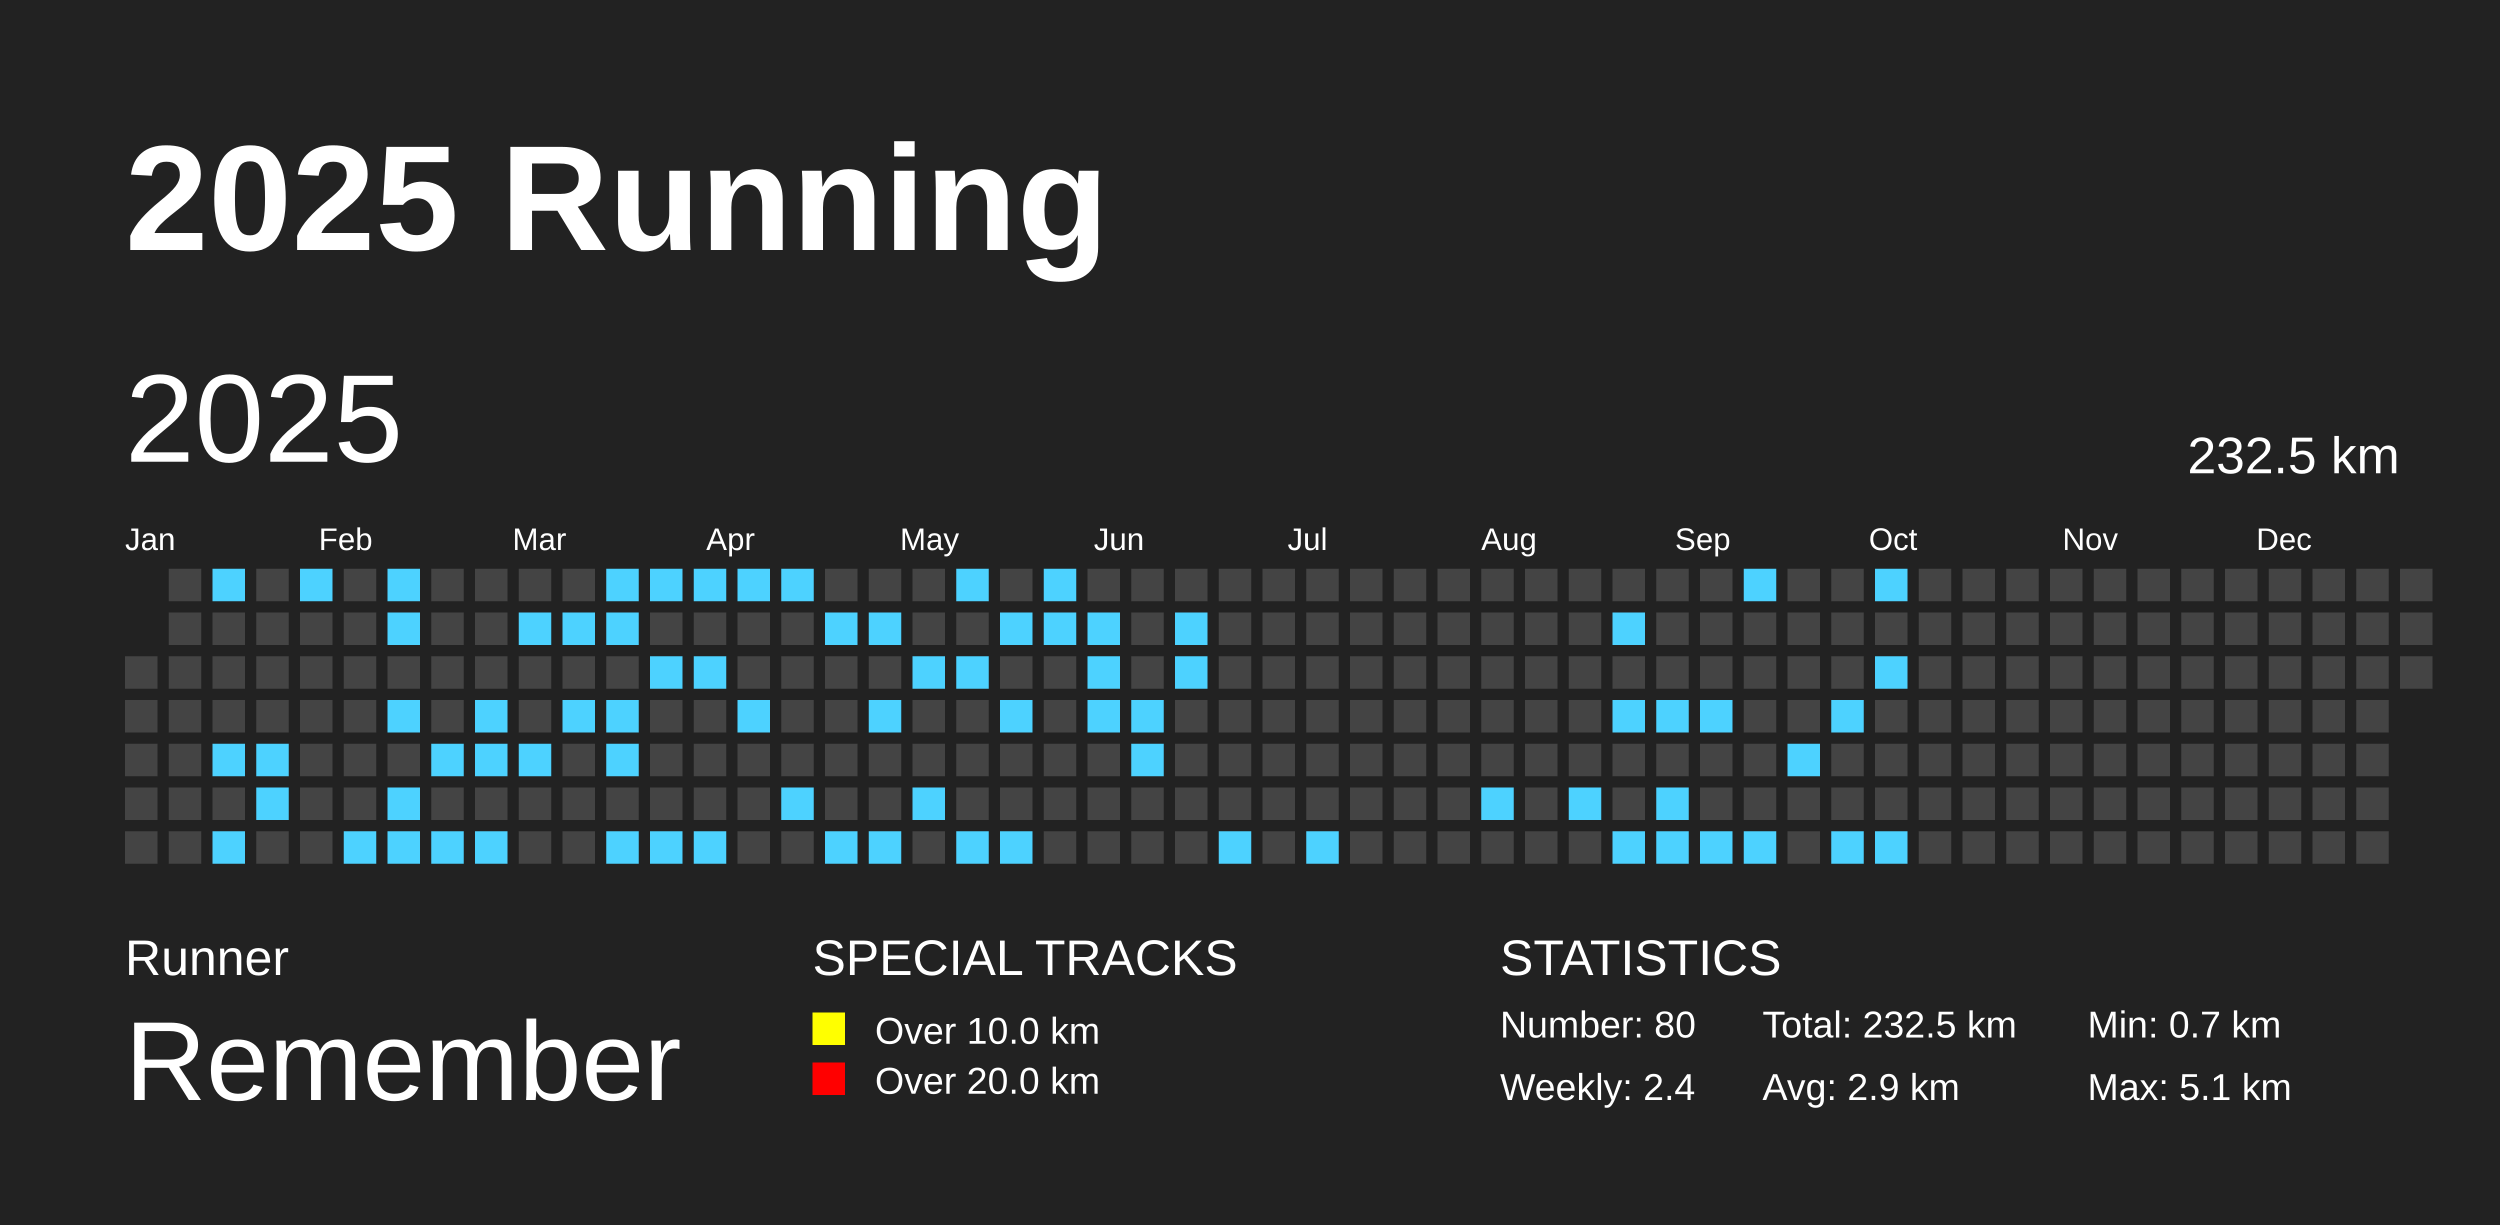
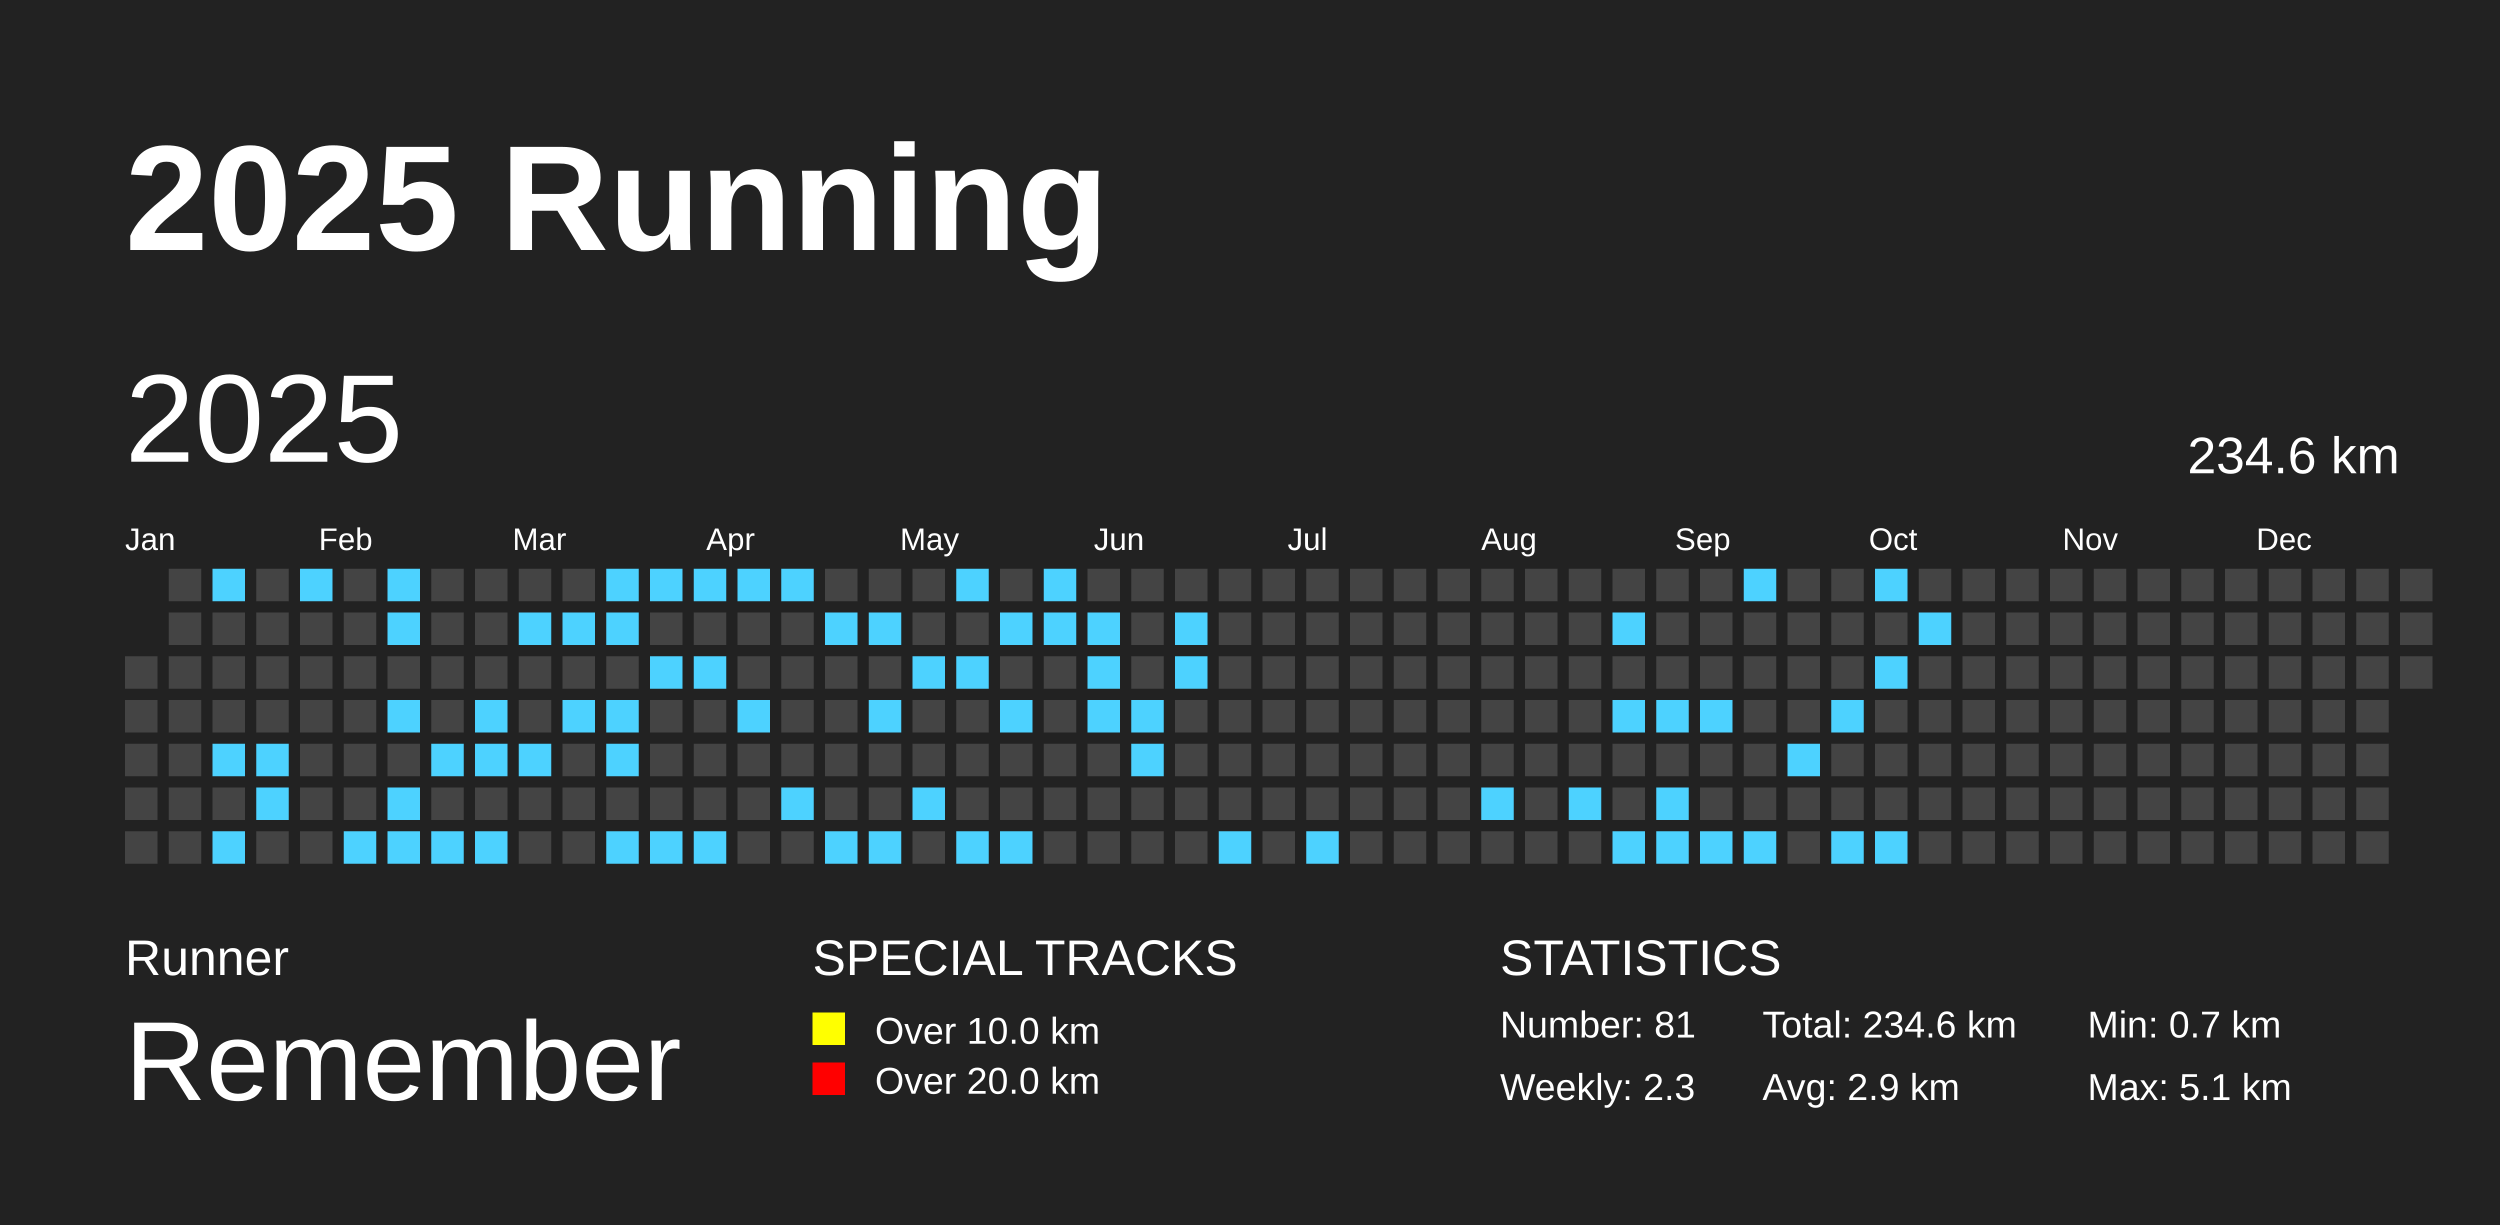
<svg xmlns="http://www.w3.org/2000/svg" baseProfile="full" height="98mm" version="1.1" viewBox="0,0,200,98" width="200mm">
  <defs />
  <rect fill="#222222" height="98" width="200" x="0" y="0" />
  <text fill="#FFFFFF" style="font-size:12px; font-family:Arial; font-weight:bold;" x="10" y="20">2025 Running</text>
  <text fill="#FFFFFF" style="font-size:4px; font-family:Arial" x="10" y="78">Runner</text>
  <text fill="#FFFFFF" style="font-size:9px; font-family:Arial" x="10" y="88">Remember</text>
  <text fill="#FFFFFF" style="font-size:4px; font-family:Arial" x="65" y="78">SPECIAL TRACKS</text>
  <rect fill="yellow" height="2.6" width="2.6" x="65" y="81" />
  <text fill="#FFFFFF" style="font-size:3px; font-family:Arial" x="70" y="83.5">Over 10.0 km</text>
  <rect fill="red" height="2.6" width="2.6" x="65" y="85" />
  <text fill="#FFFFFF" style="font-size:3px; font-family:Arial" x="70" y="87.5">Over 20.0 km</text>
  <text fill="#FFFFFF" style="font-size:4px; font-family:Arial" x="120" y="78">STATISTICS</text>
-   <text fill="#FFFFFF" style="font-size:3px; font-family:Arial" x="120" y="83">Number: 80</text>
-   <text fill="#FFFFFF" style="font-size:3px; font-family:Arial" x="120" y="88">Weekly: 2.4</text>
-   <text fill="#FFFFFF" style="font-size:3px; font-family:Arial" x="141" y="83">Total: 232.5 km</text>
+   <text fill="#FFFFFF" style="font-size:3px; font-family:Arial" x="120" y="83">Number: 81</text>
+   <text fill="#FFFFFF" style="font-size:3px; font-family:Arial" x="120" y="88">Weekly: 2.3</text>
+   <text fill="#FFFFFF" style="font-size:3px; font-family:Arial" x="141" y="83">Total: 234.6 km</text>
  <text fill="#FFFFFF" style="font-size:3px; font-family:Arial" x="141" y="88">Avg: 2.9 km</text>
  <text fill="#FFFFFF" style="font-size:3px; font-family:Arial" x="167" y="83">Min: 0.7 km</text>
  <text fill="#FFFFFF" style="font-size:3px; font-family:Arial" x="167" y="88">Max: 5.1 km</text>
  <text dominant-baseline="hanging" fill="#FFFFFF" style="font-size:10.0px; font-family:Arial;" x="10" y="30">2025</text>
-   <text dominant-baseline="hanging" fill="#FFFFFF" style="font-size:4.125px; font-family:Arial;" x="175" y="35">232.5 km</text>
+   <text dominant-baseline="hanging" fill="#FFFFFF" style="font-size:4.125px; font-family:Arial;" x="175" y="35">234.6 km</text>
  <text fill="#FFFFFF" style="font-size:2.5px; font-family:Arial" x="10.0" y="44">Jan</text>
  <text fill="#FFFFFF" style="font-size:2.5px; font-family:Arial" x="25.5" y="44">Feb</text>
  <text fill="#FFFFFF" style="font-size:2.5px; font-family:Arial" x="41.0" y="44">Mar</text>
  <text fill="#FFFFFF" style="font-size:2.5px; font-family:Arial" x="56.5" y="44">Apr</text>
  <text fill="#FFFFFF" style="font-size:2.5px; font-family:Arial" x="72.0" y="44">May</text>
  <text fill="#FFFFFF" style="font-size:2.5px; font-family:Arial" x="87.5" y="44">Jun</text>
  <text fill="#FFFFFF" style="font-size:2.5px; font-family:Arial" x="103.0" y="44">Jul</text>
  <text fill="#FFFFFF" style="font-size:2.5px; font-family:Arial" x="118.5" y="44">Aug</text>
  <text fill="#FFFFFF" style="font-size:2.5px; font-family:Arial" x="134.0" y="44">Sep</text>
  <text fill="#FFFFFF" style="font-size:2.5px; font-family:Arial" x="149.5" y="44">Oct</text>
  <text fill="#FFFFFF" style="font-size:2.5px; font-family:Arial" x="165.0" y="44">Nov</text>
  <text fill="#FFFFFF" style="font-size:2.5px; font-family:Arial" x="180.5" y="44">Dec</text>
  <rect fill="#444444" height="2.6" width="2.6" x="10.0" y="52.5" />
  <rect fill="#444444" height="2.6" width="2.6" x="10.0" y="56.0" />
  <rect fill="#444444" height="2.6" width="2.6" x="10.0" y="59.5" />
  <rect fill="#444444" height="2.6" width="2.6" x="10.0" y="63.0" />
  <rect fill="#444444" height="2.6" width="2.6" x="10.0" y="66.5" />
  <rect fill="#444444" height="2.6" width="2.6" x="13.5" y="45.5" />
  <rect fill="#444444" height="2.6" width="2.6" x="13.5" y="49.0" />
  <rect fill="#444444" height="2.6" width="2.6" x="13.5" y="52.5" />
  <rect fill="#444444" height="2.6" width="2.6" x="13.5" y="56.0" />
  <rect fill="#444444" height="2.6" width="2.6" x="13.5" y="59.5" />
  <rect fill="#444444" height="2.6" width="2.6" x="13.5" y="63.0" />
  <rect fill="#444444" height="2.6" width="2.6" x="13.5" y="66.5" />
  <rect fill="#4DD2FF" height="2.6" width="2.6" x="17.0" y="45.5" />
  <rect fill="#444444" height="2.6" width="2.6" x="17.0" y="49.0" />
  <rect fill="#444444" height="2.6" width="2.6" x="17.0" y="52.5" />
  <rect fill="#444444" height="2.6" width="2.6" x="17.0" y="56.0" />
  <rect fill="#4DD2FF" height="2.6" width="2.6" x="17.0" y="59.5" />
  <rect fill="#444444" height="2.6" width="2.6" x="17.0" y="63.0" />
  <rect fill="#4DD2FF" height="2.6" width="2.6" x="17.0" y="66.5" />
  <rect fill="#444444" height="2.6" width="2.6" x="20.5" y="45.5" />
  <rect fill="#444444" height="2.6" width="2.6" x="20.5" y="49.0" />
  <rect fill="#444444" height="2.6" width="2.6" x="20.5" y="52.5" />
  <rect fill="#444444" height="2.6" width="2.6" x="20.5" y="56.0" />
  <rect fill="#4DD2FF" height="2.6" width="2.6" x="20.5" y="59.5" />
  <rect fill="#4DD2FF" height="2.6" width="2.6" x="20.5" y="63.0" />
  <rect fill="#444444" height="2.6" width="2.6" x="20.5" y="66.5" />
  <rect fill="#4DD2FF" height="2.6" width="2.6" x="24.0" y="45.5" />
  <rect fill="#444444" height="2.6" width="2.6" x="24.0" y="49.0" />
  <rect fill="#444444" height="2.6" width="2.6" x="24.0" y="52.5" />
  <rect fill="#444444" height="2.6" width="2.6" x="24.0" y="56.0" />
  <rect fill="#444444" height="2.6" width="2.6" x="24.0" y="59.5" />
  <rect fill="#444444" height="2.6" width="2.6" x="24.0" y="63.0" />
  <rect fill="#444444" height="2.6" width="2.6" x="24.0" y="66.5" />
  <rect fill="#444444" height="2.6" width="2.6" x="27.5" y="45.5" />
  <rect fill="#444444" height="2.6" width="2.6" x="27.5" y="49.0" />
  <rect fill="#444444" height="2.6" width="2.6" x="27.5" y="52.5" />
  <rect fill="#444444" height="2.6" width="2.6" x="27.5" y="56.0" />
  <rect fill="#444444" height="2.6" width="2.6" x="27.5" y="59.5" />
  <rect fill="#444444" height="2.6" width="2.6" x="27.5" y="63.0" />
  <rect fill="#4DD2FF" height="2.6" width="2.6" x="27.5" y="66.5" />
  <rect fill="#4DD2FF" height="2.6" width="2.6" x="31.0" y="45.5" />
  <rect fill="#4DD2FF" height="2.6" width="2.6" x="31.0" y="49.0" />
  <rect fill="#444444" height="2.6" width="2.6" x="31.0" y="52.5" />
  <rect fill="#4DD2FF" height="2.6" width="2.6" x="31.0" y="56.0" />
  <rect fill="#444444" height="2.6" width="2.6" x="31.0" y="59.5" />
  <rect fill="#4DD2FF" height="2.6" width="2.6" x="31.0" y="63.0" />
  <rect fill="#4DD2FF" height="2.6" width="2.6" x="31.0" y="66.5" />
  <rect fill="#444444" height="2.6" width="2.6" x="34.5" y="45.5" />
  <rect fill="#444444" height="2.6" width="2.6" x="34.5" y="49.0" />
  <rect fill="#444444" height="2.6" width="2.6" x="34.5" y="52.5" />
  <rect fill="#444444" height="2.6" width="2.6" x="34.5" y="56.0" />
  <rect fill="#4DD2FF" height="2.6" width="2.6" x="34.5" y="59.5" />
  <rect fill="#444444" height="2.6" width="2.6" x="34.5" y="63.0" />
  <rect fill="#4DD2FF" height="2.6" width="2.6" x="34.5" y="66.5" />
  <rect fill="#444444" height="2.6" width="2.6" x="38.0" y="45.5" />
  <rect fill="#444444" height="2.6" width="2.6" x="38.0" y="49.0" />
  <rect fill="#444444" height="2.6" width="2.6" x="38.0" y="52.5" />
  <rect fill="#4DD2FF" height="2.6" width="2.6" x="38.0" y="56.0" />
  <rect fill="#4DD2FF" height="2.6" width="2.6" x="38.0" y="59.5" />
  <rect fill="#444444" height="2.6" width="2.6" x="38.0" y="63.0" />
  <rect fill="#4DD2FF" height="2.6" width="2.6" x="38.0" y="66.5" />
  <rect fill="#444444" height="2.6" width="2.6" x="41.5" y="45.5" />
  <rect fill="#4DD2FF" height="2.6" width="2.6" x="41.5" y="49.0" />
  <rect fill="#444444" height="2.6" width="2.6" x="41.5" y="52.5" />
  <rect fill="#444444" height="2.6" width="2.6" x="41.5" y="56.0" />
  <rect fill="#4DD2FF" height="2.6" width="2.6" x="41.5" y="59.5" />
  <rect fill="#444444" height="2.6" width="2.6" x="41.5" y="63.0" />
  <rect fill="#444444" height="2.6" width="2.6" x="41.5" y="66.5" />
  <rect fill="#444444" height="2.6" width="2.6" x="45.0" y="45.5" />
  <rect fill="#4DD2FF" height="2.6" width="2.6" x="45.0" y="49.0" />
  <rect fill="#444444" height="2.6" width="2.6" x="45.0" y="52.5" />
  <rect fill="#4DD2FF" height="2.6" width="2.6" x="45.0" y="56.0" />
  <rect fill="#444444" height="2.6" width="2.6" x="45.0" y="59.5" />
  <rect fill="#444444" height="2.6" width="2.6" x="45.0" y="63.0" />
  <rect fill="#444444" height="2.6" width="2.6" x="45.0" y="66.5" />
  <rect fill="#4DD2FF" height="2.6" width="2.6" x="48.5" y="45.5" />
  <rect fill="#4DD2FF" height="2.6" width="2.6" x="48.5" y="49.0" />
  <rect fill="#444444" height="2.6" width="2.6" x="48.5" y="52.5" />
  <rect fill="#4DD2FF" height="2.6" width="2.6" x="48.5" y="56.0" />
  <rect fill="#4DD2FF" height="2.6" width="2.6" x="48.5" y="59.5" />
  <rect fill="#444444" height="2.6" width="2.6" x="48.5" y="63.0" />
  <rect fill="#4DD2FF" height="2.6" width="2.6" x="48.5" y="66.5" />
  <rect fill="#4DD2FF" height="2.6" width="2.6" x="52.0" y="45.5" />
  <rect fill="#444444" height="2.6" width="2.6" x="52.0" y="49.0" />
  <rect fill="#4DD2FF" height="2.6" width="2.6" x="52.0" y="52.5" />
  <rect fill="#444444" height="2.6" width="2.6" x="52.0" y="56.0" />
  <rect fill="#444444" height="2.6" width="2.6" x="52.0" y="59.5" />
  <rect fill="#444444" height="2.6" width="2.6" x="52.0" y="63.0" />
  <rect fill="#4DD2FF" height="2.6" width="2.6" x="52.0" y="66.5" />
  <rect fill="#4DD2FF" height="2.6" width="2.6" x="55.5" y="45.5" />
  <rect fill="#444444" height="2.6" width="2.6" x="55.5" y="49.0" />
  <rect fill="#4DD2FF" height="2.6" width="2.6" x="55.5" y="52.5" />
  <rect fill="#444444" height="2.6" width="2.6" x="55.5" y="56.0" />
  <rect fill="#444444" height="2.6" width="2.6" x="55.5" y="59.5" />
  <rect fill="#444444" height="2.6" width="2.6" x="55.5" y="63.0" />
  <rect fill="#4DD2FF" height="2.6" width="2.6" x="55.5" y="66.5" />
  <rect fill="#4DD2FF" height="2.6" width="2.6" x="59.0" y="45.5" />
  <rect fill="#444444" height="2.6" width="2.6" x="59.0" y="49.0" />
  <rect fill="#444444" height="2.6" width="2.6" x="59.0" y="52.5" />
  <rect fill="#4DD2FF" height="2.6" width="2.6" x="59.0" y="56.0" />
  <rect fill="#444444" height="2.6" width="2.6" x="59.0" y="59.5" />
  <rect fill="#444444" height="2.6" width="2.6" x="59.0" y="63.0" />
  <rect fill="#444444" height="2.6" width="2.6" x="59.0" y="66.5" />
  <rect fill="#4DD2FF" height="2.6" width="2.6" x="62.5" y="45.5" />
  <rect fill="#444444" height="2.6" width="2.6" x="62.5" y="49.0" />
  <rect fill="#444444" height="2.6" width="2.6" x="62.5" y="52.5" />
  <rect fill="#444444" height="2.6" width="2.6" x="62.5" y="56.0" />
  <rect fill="#444444" height="2.6" width="2.6" x="62.5" y="59.5" />
  <rect fill="#4DD2FF" height="2.6" width="2.6" x="62.5" y="63.0" />
  <rect fill="#444444" height="2.6" width="2.6" x="62.5" y="66.5" />
  <rect fill="#444444" height="2.6" width="2.6" x="66.0" y="45.5" />
  <rect fill="#4DD2FF" height="2.6" width="2.6" x="66.0" y="49.0" />
  <rect fill="#444444" height="2.6" width="2.6" x="66.0" y="52.5" />
  <rect fill="#444444" height="2.6" width="2.6" x="66.0" y="56.0" />
  <rect fill="#444444" height="2.6" width="2.6" x="66.0" y="59.5" />
  <rect fill="#444444" height="2.6" width="2.6" x="66.0" y="63.0" />
  <rect fill="#4DD2FF" height="2.6" width="2.6" x="66.0" y="66.5" />
  <rect fill="#444444" height="2.6" width="2.6" x="69.5" y="45.5" />
  <rect fill="#4DD2FF" height="2.6" width="2.6" x="69.5" y="49.0" />
  <rect fill="#444444" height="2.6" width="2.6" x="69.5" y="52.5" />
  <rect fill="#4DD2FF" height="2.6" width="2.6" x="69.5" y="56.0" />
  <rect fill="#444444" height="2.6" width="2.6" x="69.5" y="59.5" />
  <rect fill="#444444" height="2.6" width="2.6" x="69.5" y="63.0" />
  <rect fill="#4DD2FF" height="2.6" width="2.6" x="69.5" y="66.5" />
  <rect fill="#444444" height="2.6" width="2.6" x="73.0" y="45.5" />
  <rect fill="#444444" height="2.6" width="2.6" x="73.0" y="49.0" />
  <rect fill="#4DD2FF" height="2.6" width="2.6" x="73.0" y="52.5" />
  <rect fill="#444444" height="2.6" width="2.6" x="73.0" y="56.0" />
  <rect fill="#444444" height="2.6" width="2.6" x="73.0" y="59.5" />
  <rect fill="#4DD2FF" height="2.6" width="2.6" x="73.0" y="63.0" />
  <rect fill="#444444" height="2.6" width="2.6" x="73.0" y="66.5" />
  <rect fill="#4DD2FF" height="2.6" width="2.6" x="76.5" y="45.5" />
  <rect fill="#444444" height="2.6" width="2.6" x="76.5" y="49.0" />
  <rect fill="#4DD2FF" height="2.6" width="2.6" x="76.5" y="52.5" />
  <rect fill="#444444" height="2.6" width="2.6" x="76.5" y="56.0" />
  <rect fill="#444444" height="2.6" width="2.6" x="76.5" y="59.5" />
  <rect fill="#444444" height="2.6" width="2.6" x="76.5" y="63.0" />
  <rect fill="#4DD2FF" height="2.6" width="2.6" x="76.5" y="66.5" />
  <rect fill="#444444" height="2.6" width="2.6" x="80.0" y="45.5" />
  <rect fill="#4DD2FF" height="2.6" width="2.6" x="80.0" y="49.0" />
  <rect fill="#444444" height="2.6" width="2.6" x="80.0" y="52.5" />
  <rect fill="#4DD2FF" height="2.6" width="2.6" x="80.0" y="56.0" />
  <rect fill="#444444" height="2.6" width="2.6" x="80.0" y="59.5" />
  <rect fill="#444444" height="2.6" width="2.6" x="80.0" y="63.0" />
  <rect fill="#4DD2FF" height="2.6" width="2.6" x="80.0" y="66.5" />
  <rect fill="#4DD2FF" height="2.6" width="2.6" x="83.5" y="45.5" />
  <rect fill="#4DD2FF" height="2.6" width="2.6" x="83.5" y="49.0" />
  <rect fill="#444444" height="2.6" width="2.6" x="83.5" y="52.5" />
  <rect fill="#444444" height="2.6" width="2.6" x="83.5" y="56.0" />
  <rect fill="#444444" height="2.6" width="2.6" x="83.5" y="59.5" />
  <rect fill="#444444" height="2.6" width="2.6" x="83.5" y="63.0" />
  <rect fill="#444444" height="2.6" width="2.6" x="83.5" y="66.5" />
  <rect fill="#444444" height="2.6" width="2.6" x="87.0" y="45.5" />
  <rect fill="#4DD2FF" height="2.6" width="2.6" x="87.0" y="49.0" />
  <rect fill="#4DD2FF" height="2.6" width="2.6" x="87.0" y="52.5" />
  <rect fill="#4DD2FF" height="2.6" width="2.6" x="87.0" y="56.0" />
  <rect fill="#444444" height="2.6" width="2.6" x="87.0" y="59.5" />
  <rect fill="#444444" height="2.6" width="2.6" x="87.0" y="63.0" />
  <rect fill="#444444" height="2.6" width="2.6" x="87.0" y="66.5" />
  <rect fill="#444444" height="2.6" width="2.6" x="90.5" y="45.5" />
  <rect fill="#444444" height="2.6" width="2.6" x="90.5" y="49.0" />
  <rect fill="#444444" height="2.6" width="2.6" x="90.5" y="52.5" />
  <rect fill="#4DD2FF" height="2.6" width="2.6" x="90.5" y="56.0" />
  <rect fill="#4DD2FF" height="2.6" width="2.6" x="90.5" y="59.5" />
  <rect fill="#444444" height="2.6" width="2.6" x="90.5" y="63.0" />
  <rect fill="#444444" height="2.6" width="2.6" x="90.5" y="66.5" />
  <rect fill="#444444" height="2.6" width="2.6" x="94.0" y="45.5" />
  <rect fill="#4DD2FF" height="2.6" width="2.6" x="94.0" y="49.0" />
  <rect fill="#4DD2FF" height="2.6" width="2.6" x="94.0" y="52.5" />
  <rect fill="#444444" height="2.6" width="2.6" x="94.0" y="56.0" />
  <rect fill="#444444" height="2.6" width="2.6" x="94.0" y="59.5" />
  <rect fill="#444444" height="2.6" width="2.6" x="94.0" y="63.0" />
  <rect fill="#444444" height="2.6" width="2.6" x="94.0" y="66.5" />
  <rect fill="#444444" height="2.6" width="2.6" x="97.5" y="45.5" />
  <rect fill="#444444" height="2.6" width="2.6" x="97.5" y="49.0" />
  <rect fill="#444444" height="2.6" width="2.6" x="97.5" y="52.5" />
  <rect fill="#444444" height="2.6" width="2.6" x="97.5" y="56.0" />
  <rect fill="#444444" height="2.6" width="2.6" x="97.5" y="59.5" />
  <rect fill="#444444" height="2.6" width="2.6" x="97.5" y="63.0" />
  <rect fill="#4DD2FF" height="2.6" width="2.6" x="97.5" y="66.5" />
  <rect fill="#444444" height="2.6" width="2.6" x="101.0" y="45.5" />
  <rect fill="#444444" height="2.6" width="2.6" x="101.0" y="49.0" />
  <rect fill="#444444" height="2.6" width="2.6" x="101.0" y="52.5" />
  <rect fill="#444444" height="2.6" width="2.6" x="101.0" y="56.0" />
  <rect fill="#444444" height="2.6" width="2.6" x="101.0" y="59.5" />
  <rect fill="#444444" height="2.6" width="2.6" x="101.0" y="63.0" />
  <rect fill="#444444" height="2.6" width="2.6" x="101.0" y="66.5" />
  <rect fill="#444444" height="2.6" width="2.6" x="104.5" y="45.5" />
  <rect fill="#444444" height="2.6" width="2.6" x="104.5" y="49.0" />
  <rect fill="#444444" height="2.6" width="2.6" x="104.5" y="52.5" />
  <rect fill="#444444" height="2.6" width="2.6" x="104.5" y="56.0" />
  <rect fill="#444444" height="2.6" width="2.6" x="104.5" y="59.5" />
  <rect fill="#444444" height="2.6" width="2.6" x="104.5" y="63.0" />
  <rect fill="#4DD2FF" height="2.6" width="2.6" x="104.5" y="66.5" />
  <rect fill="#444444" height="2.6" width="2.6" x="108.0" y="45.5" />
  <rect fill="#444444" height="2.6" width="2.6" x="108.0" y="49.0" />
  <rect fill="#444444" height="2.6" width="2.6" x="108.0" y="52.5" />
  <rect fill="#444444" height="2.6" width="2.6" x="108.0" y="56.0" />
  <rect fill="#444444" height="2.6" width="2.6" x="108.0" y="59.5" />
  <rect fill="#444444" height="2.6" width="2.6" x="108.0" y="63.0" />
  <rect fill="#444444" height="2.6" width="2.6" x="108.0" y="66.5" />
  <rect fill="#444444" height="2.6" width="2.6" x="111.5" y="45.5" />
  <rect fill="#444444" height="2.6" width="2.6" x="111.5" y="49.0" />
  <rect fill="#444444" height="2.6" width="2.6" x="111.5" y="52.5" />
  <rect fill="#444444" height="2.6" width="2.6" x="111.5" y="56.0" />
  <rect fill="#444444" height="2.6" width="2.6" x="111.5" y="59.5" />
  <rect fill="#444444" height="2.6" width="2.6" x="111.5" y="63.0" />
  <rect fill="#444444" height="2.6" width="2.6" x="111.5" y="66.5" />
  <rect fill="#444444" height="2.6" width="2.6" x="115.0" y="45.5" />
  <rect fill="#444444" height="2.6" width="2.6" x="115.0" y="49.0" />
  <rect fill="#444444" height="2.6" width="2.6" x="115.0" y="52.5" />
  <rect fill="#444444" height="2.6" width="2.6" x="115.0" y="56.0" />
  <rect fill="#444444" height="2.6" width="2.6" x="115.0" y="59.5" />
  <rect fill="#444444" height="2.6" width="2.6" x="115.0" y="63.0" />
  <rect fill="#444444" height="2.6" width="2.6" x="115.0" y="66.5" />
  <rect fill="#444444" height="2.6" width="2.6" x="118.5" y="45.5" />
  <rect fill="#444444" height="2.6" width="2.6" x="118.5" y="49.0" />
  <rect fill="#444444" height="2.6" width="2.6" x="118.5" y="52.5" />
  <rect fill="#444444" height="2.6" width="2.6" x="118.5" y="56.0" />
  <rect fill="#444444" height="2.6" width="2.6" x="118.5" y="59.5" />
  <rect fill="#4DD2FF" height="2.6" width="2.6" x="118.5" y="63.0" />
  <rect fill="#444444" height="2.6" width="2.6" x="118.5" y="66.5" />
  <rect fill="#444444" height="2.6" width="2.6" x="122.0" y="45.5" />
  <rect fill="#444444" height="2.6" width="2.6" x="122.0" y="49.0" />
  <rect fill="#444444" height="2.6" width="2.6" x="122.0" y="52.5" />
  <rect fill="#444444" height="2.6" width="2.6" x="122.0" y="56.0" />
  <rect fill="#444444" height="2.6" width="2.6" x="122.0" y="59.5" />
  <rect fill="#444444" height="2.6" width="2.6" x="122.0" y="63.0" />
  <rect fill="#444444" height="2.6" width="2.6" x="122.0" y="66.5" />
  <rect fill="#444444" height="2.6" width="2.6" x="125.5" y="45.5" />
  <rect fill="#444444" height="2.6" width="2.6" x="125.5" y="49.0" />
  <rect fill="#444444" height="2.6" width="2.6" x="125.5" y="52.5" />
  <rect fill="#444444" height="2.6" width="2.6" x="125.5" y="56.0" />
  <rect fill="#444444" height="2.6" width="2.6" x="125.5" y="59.5" />
  <rect fill="#4DD2FF" height="2.6" width="2.6" x="125.5" y="63.0" />
  <rect fill="#444444" height="2.6" width="2.6" x="125.5" y="66.5" />
  <rect fill="#444444" height="2.6" width="2.6" x="129.0" y="45.5" />
  <rect fill="#4DD2FF" height="2.6" width="2.6" x="129.0" y="49.0" />
  <rect fill="#444444" height="2.6" width="2.6" x="129.0" y="52.5" />
  <rect fill="#4DD2FF" height="2.6" width="2.6" x="129.0" y="56.0" />
  <rect fill="#444444" height="2.6" width="2.6" x="129.0" y="59.5" />
  <rect fill="#444444" height="2.6" width="2.6" x="129.0" y="63.0" />
  <rect fill="#4DD2FF" height="2.6" width="2.6" x="129.0" y="66.5" />
  <rect fill="#444444" height="2.6" width="2.6" x="132.5" y="45.5" />
  <rect fill="#444444" height="2.6" width="2.6" x="132.5" y="49.0" />
  <rect fill="#444444" height="2.6" width="2.6" x="132.5" y="52.5" />
  <rect fill="#4DD2FF" height="2.6" width="2.6" x="132.5" y="56.0" />
  <rect fill="#444444" height="2.6" width="2.6" x="132.5" y="59.5" />
  <rect fill="#4DD2FF" height="2.6" width="2.6" x="132.5" y="63.0" />
  <rect fill="#4DD2FF" height="2.6" width="2.6" x="132.5" y="66.5" />
  <rect fill="#444444" height="2.6" width="2.6" x="136.0" y="45.5" />
  <rect fill="#444444" height="2.6" width="2.6" x="136.0" y="49.0" />
  <rect fill="#444444" height="2.6" width="2.6" x="136.0" y="52.5" />
  <rect fill="#4DD2FF" height="2.6" width="2.6" x="136.0" y="56.0" />
  <rect fill="#444444" height="2.6" width="2.6" x="136.0" y="59.5" />
  <rect fill="#444444" height="2.6" width="2.6" x="136.0" y="63.0" />
  <rect fill="#4DD2FF" height="2.6" width="2.6" x="136.0" y="66.5" />
  <rect fill="#4DD2FF" height="2.6" width="2.6" x="139.5" y="45.5" />
  <rect fill="#444444" height="2.6" width="2.6" x="139.5" y="49.0" />
  <rect fill="#444444" height="2.6" width="2.6" x="139.5" y="52.5" />
  <rect fill="#444444" height="2.6" width="2.6" x="139.5" y="56.0" />
  <rect fill="#444444" height="2.6" width="2.6" x="139.5" y="59.5" />
  <rect fill="#444444" height="2.6" width="2.6" x="139.5" y="63.0" />
  <rect fill="#4DD2FF" height="2.6" width="2.6" x="139.5" y="66.5" />
  <rect fill="#444444" height="2.6" width="2.6" x="143.0" y="45.5" />
  <rect fill="#444444" height="2.6" width="2.6" x="143.0" y="49.0" />
  <rect fill="#444444" height="2.6" width="2.6" x="143.0" y="52.5" />
  <rect fill="#444444" height="2.6" width="2.6" x="143.0" y="56.0" />
  <rect fill="#4DD2FF" height="2.6" width="2.6" x="143.0" y="59.5" />
  <rect fill="#444444" height="2.6" width="2.6" x="143.0" y="63.0" />
  <rect fill="#444444" height="2.6" width="2.6" x="143.0" y="66.5" />
  <rect fill="#444444" height="2.6" width="2.6" x="146.5" y="45.5" />
  <rect fill="#444444" height="2.6" width="2.6" x="146.5" y="49.0" />
  <rect fill="#444444" height="2.6" width="2.6" x="146.5" y="52.5" />
  <rect fill="#4DD2FF" height="2.6" width="2.6" x="146.5" y="56.0" />
  <rect fill="#444444" height="2.6" width="2.6" x="146.5" y="59.5" />
  <rect fill="#444444" height="2.6" width="2.6" x="146.5" y="63.0" />
  <rect fill="#4DD2FF" height="2.6" width="2.6" x="146.5" y="66.5" />
  <rect fill="#4DD2FF" height="2.6" width="2.6" x="150.0" y="45.5" />
  <rect fill="#444444" height="2.6" width="2.6" x="150.0" y="49.0" />
  <rect fill="#4DD2FF" height="2.6" width="2.6" x="150.0" y="52.5" />
  <rect fill="#444444" height="2.6" width="2.6" x="150.0" y="56.0" />
  <rect fill="#444444" height="2.6" width="2.6" x="150.0" y="59.5" />
  <rect fill="#444444" height="2.6" width="2.6" x="150.0" y="63.0" />
  <rect fill="#4DD2FF" height="2.6" width="2.6" x="150.0" y="66.5" />
  <rect fill="#444444" height="2.6" width="2.6" x="153.5" y="45.5" />
-   <rect fill="#444444" height="2.6" width="2.6" x="153.5" y="49.0" />
+   <rect fill="#4DD2FF" height="2.6" width="2.6" x="153.5" y="49.0" />
  <rect fill="#444444" height="2.6" width="2.6" x="153.5" y="52.5" />
  <rect fill="#444444" height="2.6" width="2.6" x="153.5" y="56.0" />
  <rect fill="#444444" height="2.6" width="2.6" x="153.5" y="59.5" />
  <rect fill="#444444" height="2.6" width="2.6" x="153.5" y="63.0" />
  <rect fill="#444444" height="2.6" width="2.6" x="153.5" y="66.5" />
  <rect fill="#444444" height="2.6" width="2.6" x="157.0" y="45.5" />
  <rect fill="#444444" height="2.6" width="2.6" x="157.0" y="49.0" />
  <rect fill="#444444" height="2.6" width="2.6" x="157.0" y="52.5" />
  <rect fill="#444444" height="2.6" width="2.6" x="157.0" y="56.0" />
  <rect fill="#444444" height="2.6" width="2.6" x="157.0" y="59.5" />
  <rect fill="#444444" height="2.6" width="2.6" x="157.0" y="63.0" />
  <rect fill="#444444" height="2.6" width="2.6" x="157.0" y="66.5" />
  <rect fill="#444444" height="2.6" width="2.6" x="160.5" y="45.5" />
  <rect fill="#444444" height="2.6" width="2.6" x="160.5" y="49.0" />
  <rect fill="#444444" height="2.6" width="2.6" x="160.5" y="52.5" />
  <rect fill="#444444" height="2.6" width="2.6" x="160.5" y="56.0" />
  <rect fill="#444444" height="2.6" width="2.6" x="160.5" y="59.5" />
  <rect fill="#444444" height="2.6" width="2.6" x="160.5" y="63.0" />
  <rect fill="#444444" height="2.6" width="2.6" x="160.5" y="66.5" />
  <rect fill="#444444" height="2.6" width="2.6" x="164.0" y="45.5" />
  <rect fill="#444444" height="2.6" width="2.6" x="164.0" y="49.0" />
  <rect fill="#444444" height="2.6" width="2.6" x="164.0" y="52.5" />
  <rect fill="#444444" height="2.6" width="2.6" x="164.0" y="56.0" />
  <rect fill="#444444" height="2.6" width="2.6" x="164.0" y="59.5" />
  <rect fill="#444444" height="2.6" width="2.6" x="164.0" y="63.0" />
  <rect fill="#444444" height="2.6" width="2.6" x="164.0" y="66.5" />
  <rect fill="#444444" height="2.6" width="2.6" x="167.5" y="45.5" />
  <rect fill="#444444" height="2.6" width="2.6" x="167.5" y="49.0" />
  <rect fill="#444444" height="2.6" width="2.6" x="167.5" y="52.5" />
  <rect fill="#444444" height="2.6" width="2.6" x="167.5" y="56.0" />
  <rect fill="#444444" height="2.6" width="2.6" x="167.5" y="59.5" />
  <rect fill="#444444" height="2.6" width="2.6" x="167.5" y="63.0" />
  <rect fill="#444444" height="2.6" width="2.6" x="167.5" y="66.5" />
  <rect fill="#444444" height="2.6" width="2.6" x="171.0" y="45.5" />
  <rect fill="#444444" height="2.6" width="2.6" x="171.0" y="49.0" />
  <rect fill="#444444" height="2.6" width="2.6" x="171.0" y="52.5" />
  <rect fill="#444444" height="2.6" width="2.6" x="171.0" y="56.0" />
  <rect fill="#444444" height="2.6" width="2.6" x="171.0" y="59.5" />
  <rect fill="#444444" height="2.6" width="2.6" x="171.0" y="63.0" />
  <rect fill="#444444" height="2.6" width="2.6" x="171.0" y="66.5" />
  <rect fill="#444444" height="2.6" width="2.6" x="174.5" y="45.5" />
  <rect fill="#444444" height="2.6" width="2.6" x="174.5" y="49.0" />
  <rect fill="#444444" height="2.6" width="2.6" x="174.5" y="52.5" />
  <rect fill="#444444" height="2.6" width="2.6" x="174.5" y="56.0" />
  <rect fill="#444444" height="2.6" width="2.6" x="174.5" y="59.5" />
  <rect fill="#444444" height="2.6" width="2.6" x="174.5" y="63.0" />
  <rect fill="#444444" height="2.6" width="2.6" x="174.5" y="66.5" />
  <rect fill="#444444" height="2.6" width="2.6" x="178.0" y="45.5" />
  <rect fill="#444444" height="2.6" width="2.6" x="178.0" y="49.0" />
  <rect fill="#444444" height="2.6" width="2.6" x="178.0" y="52.5" />
  <rect fill="#444444" height="2.6" width="2.6" x="178.0" y="56.0" />
  <rect fill="#444444" height="2.6" width="2.6" x="178.0" y="59.5" />
  <rect fill="#444444" height="2.6" width="2.6" x="178.0" y="63.0" />
  <rect fill="#444444" height="2.6" width="2.6" x="178.0" y="66.5" />
  <rect fill="#444444" height="2.6" width="2.6" x="181.5" y="45.5" />
  <rect fill="#444444" height="2.6" width="2.6" x="181.5" y="49.0" />
  <rect fill="#444444" height="2.6" width="2.6" x="181.5" y="52.5" />
  <rect fill="#444444" height="2.6" width="2.6" x="181.5" y="56.0" />
  <rect fill="#444444" height="2.6" width="2.6" x="181.5" y="59.5" />
  <rect fill="#444444" height="2.6" width="2.6" x="181.5" y="63.0" />
  <rect fill="#444444" height="2.6" width="2.6" x="181.5" y="66.5" />
  <rect fill="#444444" height="2.6" width="2.6" x="185.0" y="45.5" />
  <rect fill="#444444" height="2.6" width="2.6" x="185.0" y="49.0" />
  <rect fill="#444444" height="2.6" width="2.6" x="185.0" y="52.5" />
  <rect fill="#444444" height="2.6" width="2.6" x="185.0" y="56.0" />
  <rect fill="#444444" height="2.6" width="2.6" x="185.0" y="59.5" />
  <rect fill="#444444" height="2.6" width="2.6" x="185.0" y="63.0" />
  <rect fill="#444444" height="2.6" width="2.6" x="185.0" y="66.5" />
  <rect fill="#444444" height="2.6" width="2.6" x="188.5" y="45.5" />
  <rect fill="#444444" height="2.6" width="2.6" x="188.5" y="49.0" />
  <rect fill="#444444" height="2.6" width="2.6" x="188.5" y="52.5" />
  <rect fill="#444444" height="2.6" width="2.6" x="188.5" y="56.0" />
  <rect fill="#444444" height="2.6" width="2.6" x="188.5" y="59.5" />
  <rect fill="#444444" height="2.6" width="2.6" x="188.5" y="63.0" />
  <rect fill="#444444" height="2.6" width="2.6" x="188.5" y="66.5" />
  <rect fill="#444444" height="2.6" width="2.6" x="192.0" y="45.5" />
  <rect fill="#444444" height="2.6" width="2.6" x="192.0" y="49.0" />
  <rect fill="#444444" height="2.6" width="2.6" x="192.0" y="52.5" />
</svg>
